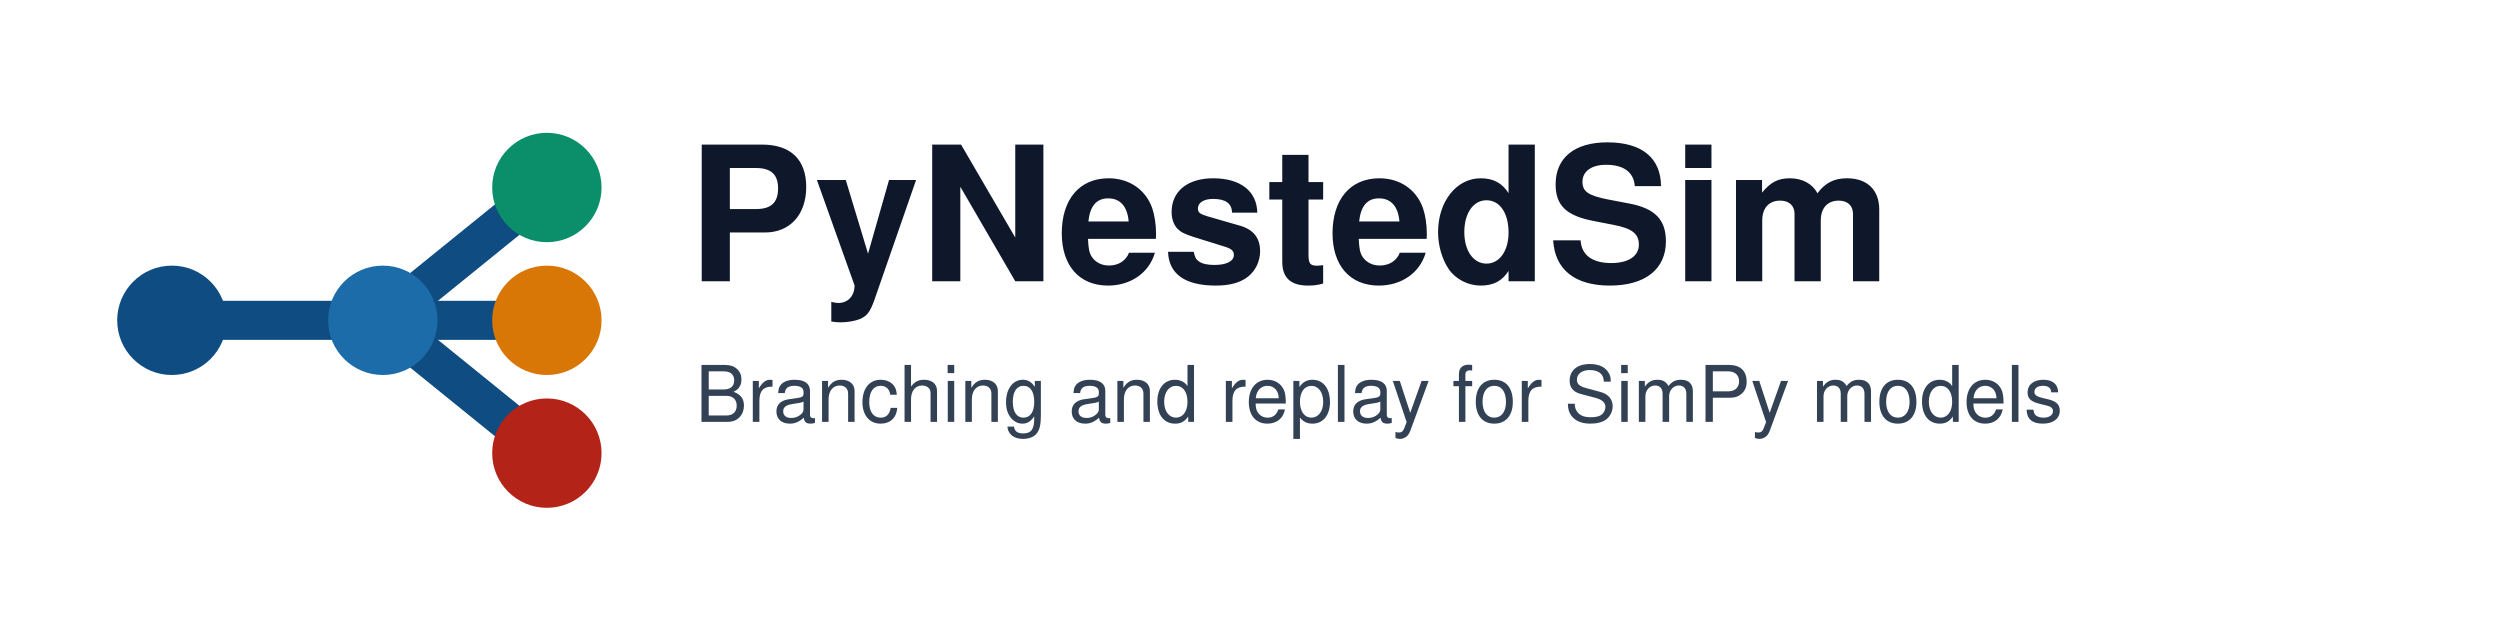
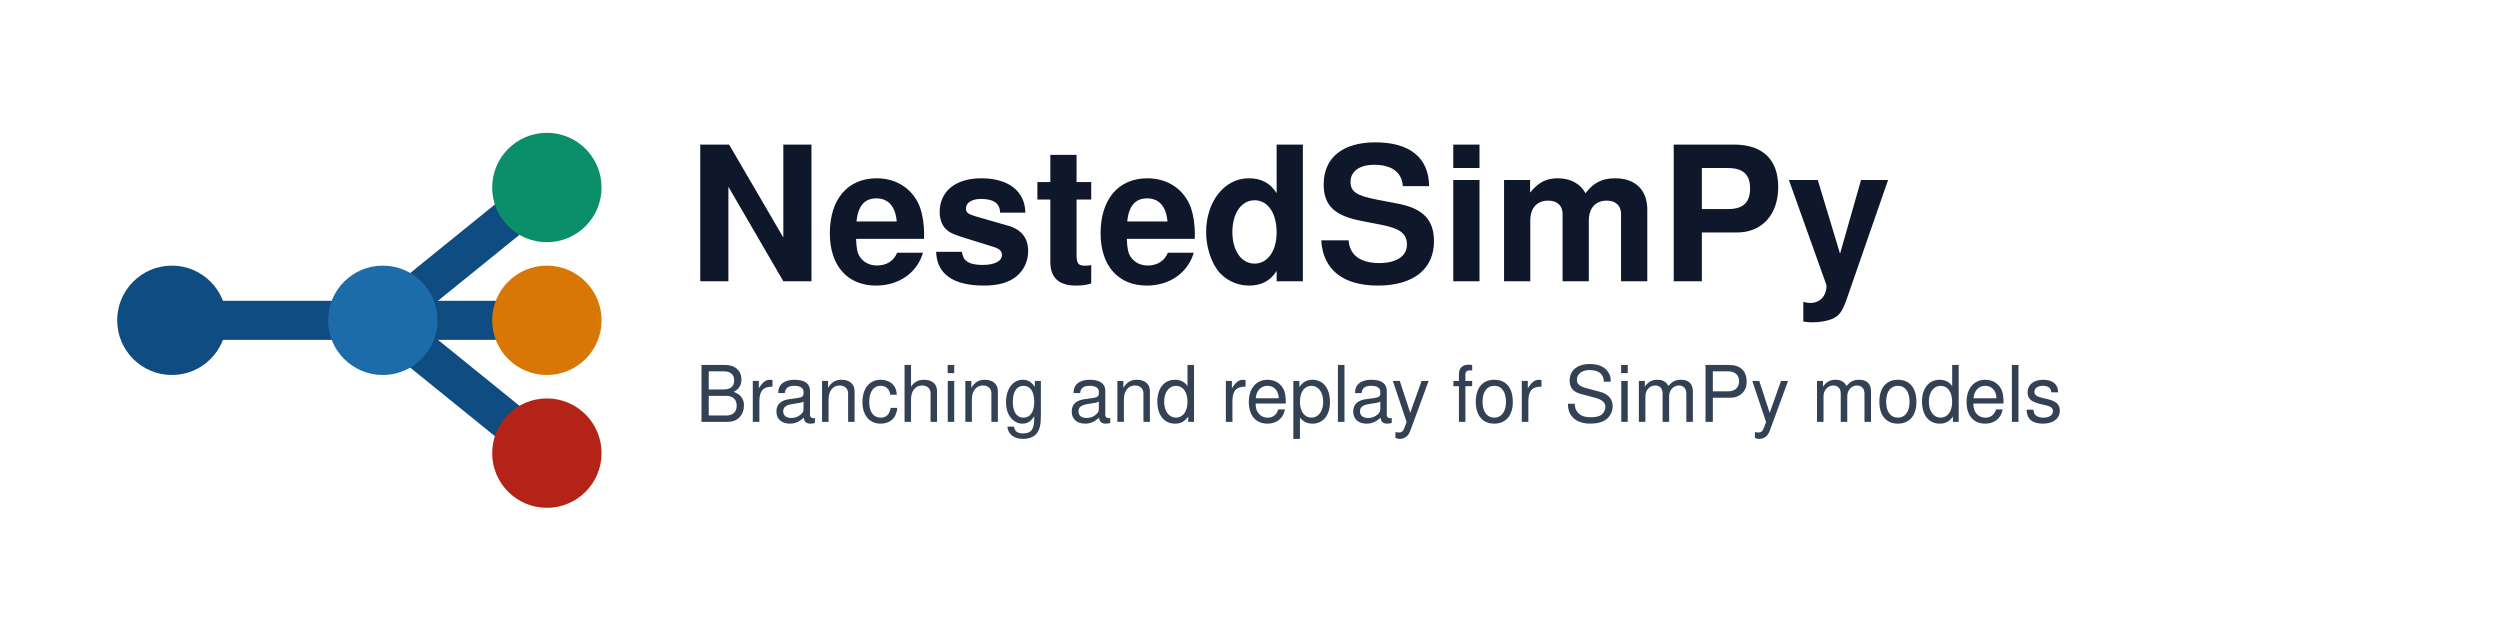
<svg xmlns="http://www.w3.org/2000/svg" width="640" height="160" viewBox="0 0 640 160" role="img" aria-labelledby="title desc">
  <rect width="640" height="160" fill="white" />
  <g transform="translate(22 18)">
    <path d="M22 64H76" stroke="#0f4c81" stroke-width="10" stroke-linecap="round" />
    <path d="M76 64L118 30" stroke="#0f4c81" stroke-width="10" stroke-linecap="round" />
    <path d="M76 64L118 64" stroke="#0f4c81" stroke-width="10" stroke-linecap="round" />
    <path d="M76 64L118 98" stroke="#0f4c81" stroke-width="10" stroke-linecap="round" />
    <circle cx="22" cy="64" r="14" fill="#0f4c81" />
    <circle cx="76" cy="64" r="14" fill="#1b6ca8" />
    <circle cx="118" cy="30" r="14" fill="#0a8f6a" />
    <circle cx="118" cy="64" r="14" fill="#d97706" />
    <circle cx="118" cy="98" r="14" fill="#b42318" />
  </g>
  <g fill="#0f172a" font-family="Helvetica, Arial, sans-serif">
-     <text x="176" y="72" font-size="48" font-weight="700">PyNestedSim</text>
+     <text x="176" y="72" font-size="48" font-weight="700">NestedSimPy</text>
    <text x="178" y="108" font-size="20" fill="#334155">Branching and replay for SimPy models</text>
  </g>
</svg>
